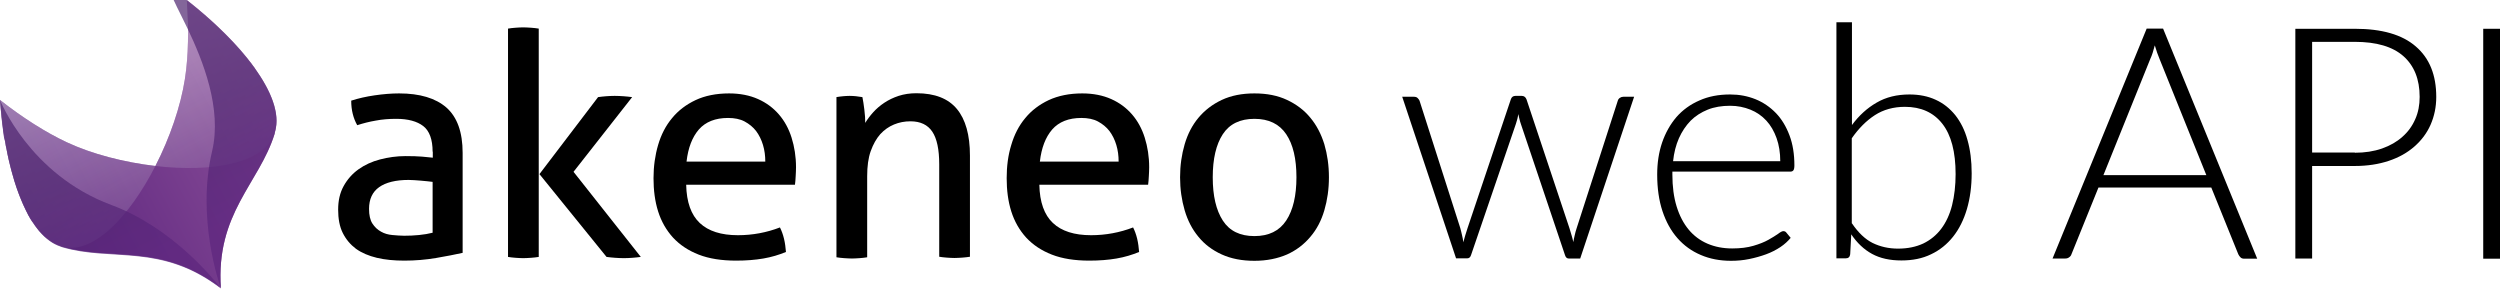
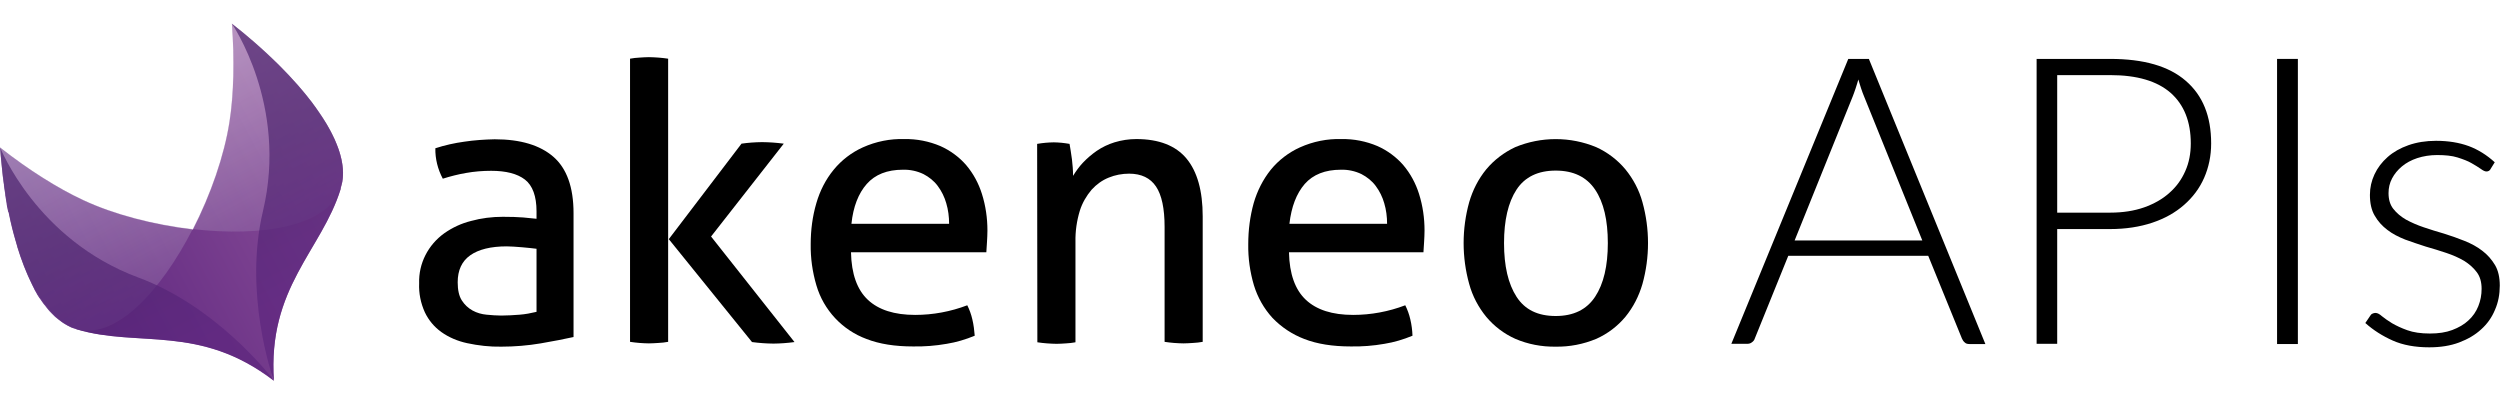
- <svg xmlns="http://www.w3.org/2000/svg" xmlns:xlink="http://www.w3.org/1999/xlink" enable-background="new 0 0 1415.8 163.3" viewBox="0 0 1415.8 163.3">
-   <linearGradient id="a" gradientTransform="matrix(.8818 -.4717 .4717 .8818 -351.3506 121.8636)" gradientUnits="userSpaceOnUse" x1="324.011" x2="477.137" y1="184.708" y2="184.708">
-     <stop offset=".043" stop-color="#5c257e" />
-     <stop offset=".969" stop-color="#8b4f99" />
+ <svg xmlns="http://www.w3.org/2000/svg" version="1.1" id="Logo_AKENEO_-_Couleur_-_Fond_Noir" x="0px" y="0px" viewBox="0 0 1141.6 191.3" style="enable-background:new 0 0 1141.6 191.3;" xml:space="preserve">
+   <style type="text/css">
+ 	.st0{fill:url(#SVGID_1_);}
+ 	.st1{opacity:0.8;}
+ 	.st2{opacity:0.51;fill:url(#SVGID_2_);enable-background:new    ;}
+ 	.st3{opacity:0.51;fill:url(#SVGID_3_);enable-background:new    ;}
+ 	.st4{opacity:0.7;}
+ 	.st5{fill:url(#SVGID_4_);}
+ 	.st6{fill:url(#SVGID_5_);}
+ 	.st7{enable-background:new    ;}
+ </style>
+   <path d="M245,96.5c0-6.9-1.8-11.8-5.3-14.5S231,78,224.3,78c-3.9,0-7.7,0.3-11.6,1c-3.5,0.6-7,1.5-10.5,2.6  c-2.3-4.3-3.5-9.1-3.4-13.9c4.3-1.4,8.8-2.4,13.2-3c4.6-0.7,9.3-1,13.9-1.1c11.8,0,20.7,2.7,26.8,8s9.2,13.9,9.2,25.7v56.6  c-4.1,0.9-9.1,1.9-15,2.9c-5.9,1-12,1.5-18,1.5c-5.2,0.1-10.5-0.5-15.6-1.6c-4.2-0.9-8.3-2.6-11.8-5.1c-3.2-2.3-5.8-5.4-7.5-9  c-1.9-4.2-2.8-8.7-2.6-13.2c-0.3-9.1,4.1-17.6,11.5-22.9c3.7-2.6,7.8-4.5,12.2-5.6c4.7-1.3,9.6-1.9,14.5-1.9c3.8,0,6.8,0.1,9.3,0.3  c2.4,0.2,4.4,0.4,6.1,0.6L245,96.5z M245,113.6c-1.8-0.2-4-0.5-6.7-0.7s-5-0.4-6.9-0.4c-7.3,0-12.9,1.4-16.7,4.1  c-3.8,2.7-5.7,6.8-5.7,12.3c0,3.5,0.6,6.3,1.9,8.3c1.2,1.9,2.9,3.5,4.9,4.6c2,1.1,4.2,1.7,6.4,1.9c2.2,0.2,4.5,0.4,6.7,0.4  c2.8,0,5.6-0.2,8.4-0.4c2.6-0.2,5.2-0.7,7.7-1.3V113.6z" />
+   <path d="M287.7,26.8c1.4-0.3,2.9-0.4,4.3-0.5c1.6-0.1,3-0.2,4.3-0.2s2.8,0.1,4.4,0.2c1.5,0.1,3,0.3,4.4,0.5v129.3  c-1.5,0.3-2.9,0.4-4.4,0.5c-1.7,0.1-3.1,0.2-4.4,0.2c-1.3,0-2.7-0.1-4.3-0.2c-1.4-0.1-2.9-0.3-4.3-0.5V26.8z M305.4,109.2l33.2-43.6  c1.5-0.2,3-0.4,4.6-0.5s3.1-0.2,4.8-0.2s3.4,0.1,5,0.2s3.2,0.3,4.9,0.5L324.7,108l38.1,48.2c-1.6,0.2-3.2,0.4-4.8,0.5  s-3.1,0.2-4.8,0.2s-3.3-0.1-4.9-0.2s-3.3-0.3-4.9-0.5L305.4,109.2z" />
+   <path d="M388.6,115.2c0.2,9.9,2.8,17.1,7.7,21.7c4.9,4.6,12.1,6.9,21.6,6.9c8.1,0,16.2-1.5,23.8-4.4c1,2,1.8,4.2,2.3,6.4  c0.6,2.5,0.9,5,1.1,7.5c-4.1,1.7-8.4,3-12.8,3.7c-5.1,0.9-10.3,1.3-15.4,1.2c-8.2,0-15.3-1.1-21.2-3.4  c-11.1-4.1-19.6-13.2-22.9-24.5c-1.8-6.1-2.7-12.4-2.6-18.8c0-6.4,0.8-12.7,2.6-18.8c1.6-5.5,4.2-10.7,7.9-15.2  c3.6-4.4,8.2-7.9,13.3-10.2c6-2.7,12.5-4,19-3.8c5.6-0.1,11.2,1,16.4,3.2c4.5,2,8.6,5,11.8,8.7c3.3,3.9,5.7,8.4,7.2,13.2  c1.7,5.4,2.5,11,2.5,16.7c0,1.6-0.1,3.4-0.2,5.2s-0.2,3.4-0.3,4.7H388.6z M433.4,102.2c0-3.2-0.4-6.4-1.3-9.4  c-0.8-2.8-2.1-5.5-3.9-7.9c-1.7-2.3-4-4.1-6.5-5.4c-2.9-1.4-6.2-2.1-9.4-2c-7.2,0-12.7,2.2-16.5,6.5s-6.2,10.4-7,18.2L433.4,102.2z" />
+   <path d="M473.6,65.7c1.3-0.2,2.5-0.4,3.8-0.5s2.5-0.2,3.8-0.2c1.2,0,2.4,0.1,3.6,0.2c1.1,0.1,2.3,0.3,3.6,0.5  c0.3,1.8,0.7,4.1,1.1,7.1c0.3,2.5,0.5,5,0.5,7.5c1.3-2.1,2.8-4.2,4.5-6c1.9-2,4-3.8,6.3-5.4c2.5-1.7,5.2-3,8.1-3.9  c3.3-1,6.6-1.5,10-1.5c10.3,0,18,3,22.9,8.9s7.4,14.7,7.4,26.4v57.3c-1.5,0.3-2.9,0.4-4.4,0.5c-1.6,0.1-3.1,0.2-4.4,0.2  s-2.7-0.1-4.3-0.2c-1.4-0.1-2.9-0.3-4.3-0.5v-52.5c0-8.4-1.3-14.5-3.9-18.4c-2.6-3.9-6.7-5.9-12.3-5.9c-3.2,0-6.4,0.6-9.3,1.8  c-3,1.2-5.6,3.1-7.8,5.5c-2.4,2.8-4.3,6.1-5.4,9.6c-1.4,4.6-2.1,9.4-2,14.2v45.9c-1.4,0.3-2.9,0.4-4.3,0.5c-1.6,0.1-3,0.2-4.3,0.2  c-1.3,0-2.8-0.1-4.4-0.2c-1.5-0.1-3-0.3-4.4-0.5L473.6,65.7z" />
+   <path d="M588.6,115.2c0.2,9.9,2.8,17.1,7.7,21.7c4.9,4.6,12.1,6.9,21.6,6.9c8.1,0,16.2-1.5,23.8-4.4c1,2,1.8,4.2,2.3,6.4  c0.6,2.5,0.9,5,1,7.5c-4.1,1.7-8.4,3-12.8,3.7c-5.1,0.9-10.3,1.3-15.4,1.2c-8.2,0-15.3-1.1-21.2-3.4c-5.5-2.1-10.5-5.4-14.6-9.7  c-3.9-4.3-6.7-9.3-8.4-14.8c-1.8-6.1-2.7-12.4-2.6-18.8c0-6.4,0.8-12.7,2.5-18.8c1.6-5.5,4.2-10.7,7.8-15.2  c3.6-4.4,8.2-7.9,13.3-10.2c6-2.7,12.5-4,19-3.8c5.6-0.1,11.2,1,16.4,3.2c4.5,2,8.6,5,11.8,8.7c3.3,3.9,5.7,8.4,7.2,13.2  c1.7,5.4,2.5,11,2.5,16.7c0,1.6-0.1,3.4-0.2,5.2s-0.2,3.4-0.3,4.7L588.6,115.2z M633.4,102.2c0-3.2-0.4-6.4-1.3-9.4  c-0.8-2.8-2.1-5.5-3.9-7.9c-1.7-2.3-4-4.1-6.5-5.4c-2.9-1.4-6.2-2.1-9.4-2c-7.2,0-12.7,2.2-16.5,6.5c-3.8,4.4-6.1,10.4-7,18.2  L633.4,102.2z" />
+   <path d="M710.4,158.3c-6.4,0.1-12.7-1.1-18.5-3.6c-5.1-2.3-9.6-5.7-13.2-10c-3.6-4.4-6.3-9.5-7.8-15c-3.4-12.2-3.4-25.2,0-37.4  c1.6-5.5,4.2-10.6,7.8-15c3.6-4.3,8.1-7.7,13.2-10.1c11.8-4.9,25.2-4.9,37,0c5.1,2.3,9.7,5.8,13.3,10.1c3.6,4.4,6.3,9.5,7.8,15  c3.4,12.2,3.4,25.2,0,37.4c-1.6,5.5-4.2,10.6-7.8,15c-3.6,4.3-8.1,7.7-13.2,10C723,157.2,716.7,158.4,710.4,158.3z M710.4,144.3  c8.1,0,14.1-2.9,18-8.8s5.8-14.1,5.8-24.5c0-10.5-1.9-18.6-5.8-24.4s-9.9-8.7-18-8.7c-8.1,0-14.1,2.9-17.9,8.7s-5.7,14-5.7,24.4  c0,10.5,1.9,18.6,5.7,24.5C696.3,141.4,702.2,144.3,710.4,144.3z" />
+   <linearGradient id="SVGID_1_" gradientUnits="userSpaceOnUse" x1="218.684" y1="55.62" x2="371.814" y2="55.62" gradientTransform="matrix(0.8818 -0.4716 -0.4716 -0.8818 -145.2702 294.805)">
+     <stop offset="4.000000e-02" style="stop-color:#5C257E" />
+     <stop offset="0.97" style="stop-color:#8B4F99" />
  </linearGradient>
-   <linearGradient id="b">
-     <stop offset=".043" stop-color="#5c257e" />
-     <stop offset="1" stop-color="#fff" />
-   </linearGradient>
-   <linearGradient id="c" gradientTransform="matrix(.8818 -.4717 .4717 .8818 -351.3506 121.8636)" gradientUnits="userSpaceOnUse" x1="438.851" x2="438.851" xlink:href="#b" y1="255.026" y2="108.27" />
-   <linearGradient id="d" gradientTransform="matrix(.8818 -.4717 .4717 .8818 -351.3506 121.8636)" gradientUnits="userSpaceOnUse" x1="362.287" x2="362.287" xlink:href="#b" y1="255.02" y2="108.264" />
-   <linearGradient id="e">
-     <stop offset=".233" stop-color="#4e256f" />
-     <stop offset=".841" stop-color="#5c257e" />
-   </linearGradient>
-   <linearGradient id="f" gradientTransform="matrix(.8818 -.4717 .4717 .8818 -351.3506 121.8636)" gradientUnits="userSpaceOnUse" x1="362.292" x2="362.292" xlink:href="#e" y1="134.669" y2="248.924" />
-   <linearGradient id="g" gradientTransform="matrix(.8818 -.4717 .4717 .8818 -351.3506 121.8636)" gradientUnits="userSpaceOnUse" x1="438.847" x2="438.847" xlink:href="#e" y1="134.676" y2="248.929" />
-   <path d="m245 85.9c0-6.9-1.8-11.8-5.3-14.5s-8.6-4.1-15.3-4.1c-4.1 0-8 .3-11.6 1-3.6.6-7.1 1.5-10.5 2.6-2.2-3.9-3.4-8.5-3.4-13.9 4-1.3 8.4-2.3 13.2-3s9.5-1.1 13.9-1.1c11.8 0 20.7 2.7 26.8 8 6.1 5.4 9.2 13.9 9.2 25.7v56.6c-4.1.9-9.1 1.9-15 2.9s-11.9 1.5-18 1.5c-5.8 0-11-.5-15.6-1.6s-8.6-2.8-11.8-5.1c-3.2-2.4-5.7-5.4-7.5-9s-2.6-8.1-2.6-13.2 1-9.5 3.1-13.3 4.9-7 8.4-9.5 7.6-4.4 12.2-5.6 9.4-1.9 14.5-1.9c3.8 0 6.9.1 9.3.3s4.4.4 6.1.6v-3.4zm0 17.1c-1.8-.2-4-.5-6.7-.7s-5-.4-6.9-.4c-7.3 0-12.9 1.4-16.7 4.1s-5.7 6.8-5.7 12.3c0 3.5.6 6.3 1.9 8.3s2.9 3.5 4.9 4.6c1.9 1.1 4.1 1.7 6.4 1.9 2.4.2 4.6.4 6.7.4 2.7 0 5.5-.1 8.4-.4s5.4-.7 7.7-1.3z" />
-   <path d="m287.7 16.2c1.3-.2 2.7-.4 4.3-.5s3-.2 4.3-.2 2.8.1 4.4.2 3.1.3 4.4.5v129.3c-1.3.2-2.8.4-4.4.5s-3.1.2-4.4.2-2.7-.1-4.3-.2-3-.3-4.3-.5zm17.8 82.4 33.2-43.6c1.5-.2 3.1-.4 4.6-.5s3.1-.2 4.8-.2c1.8 0 3.4.1 5 .2s3.2.3 4.9.5l-33.2 42.3 38.1 48.2c-1.6.2-3.2.4-4.8.5-1.5.1-3.1.2-4.8.2-1.6 0-3.3-.1-4.9-.2s-3.3-.3-4.9-.5z" />
-   <path d="m388.6 104.6c.2 9.9 2.8 17.1 7.7 21.7s12.1 6.9 21.6 6.9c8.3 0 16.3-1.5 23.8-4.4.9 1.8 1.7 3.9 2.3 6.4s.9 5 1.1 7.5c-3.9 1.6-8.1 2.9-12.8 3.7-4.6.8-9.8 1.2-15.4 1.2-8.2 0-15.3-1.1-21.2-3.4s-10.7-5.5-14.6-9.7c-3.8-4.2-6.6-9.1-8.4-14.8s-2.6-12-2.6-18.8c0-6.7.9-13 2.6-18.8s4.3-10.9 7.9-15.2c3.5-4.3 8-7.7 13.3-10.2s11.7-3.8 19-3.8c6.2 0 11.7 1.1 16.4 3.2s8.6 5 11.8 8.7 5.6 8.1 7.2 13.2 2.5 10.7 2.5 16.7c0 1.7-.1 3.4-.2 5.2s-.2 3.4-.4 4.7zm44.8-13.1c0-3.3-.4-6.4-1.3-9.4s-2.2-5.6-3.9-7.9c-1.7-2.2-3.9-4-6.5-5.4s-5.8-2-9.4-2c-7.2 0-12.7 2.2-16.5 6.5-3.8 4.4-6.1 10.4-7 18.2z" />
-   <path d="m473.6 55c1.3-.2 2.6-.4 3.8-.5s2.5-.2 3.8-.2 2.5.1 3.6.2 2.3.3 3.6.5c.4 1.8.7 4.1 1.1 7.1s.5 5.5.5 7.5c1.2-2 2.7-4 4.5-6s3.9-3.8 6.3-5.4 5.1-2.9 8.1-3.9c3.1-1 6.4-1.5 10.1-1.5 10.4 0 18 3 22.9 8.9s7.4 14.7 7.4 26.4v57.3c-1.3.2-2.8.4-4.4.5s-3.1.2-4.4.2-2.7-.1-4.3-.2-3-.3-4.3-.5v-52.4c0-8.3-1.3-14.5-3.9-18.4s-6.7-5.9-12.4-5.9c-3.3 0-6.4.6-9.3 1.8s-5.5 3-7.8 5.5c-2.2 2.5-4 5.7-5.4 9.6s-2 8.7-2 14.2v45.9c-1.3.2-2.7.4-4.3.5s-3 .2-4.3.2-2.8-.1-4.4-.2-3.1-.3-4.4-.5v-90.7z" />
-   <path d="m588.6 104.6c.2 9.9 2.8 17.1 7.7 21.7s12.1 6.9 21.6 6.9c8.3 0 16.3-1.5 23.8-4.4.9 1.8 1.7 3.9 2.3 6.4s.9 5 1.1 7.5c-3.9 1.6-8.1 2.9-12.8 3.7-4.6.8-9.8 1.2-15.4 1.2-8.2 0-15.3-1.1-21.2-3.4s-10.7-5.5-14.6-9.7c-3.8-4.2-6.6-9.1-8.4-14.8s-2.6-12-2.6-18.8c0-6.7.8-13 2.6-18.8 1.7-5.8 4.3-10.9 7.9-15.2 3.5-4.3 8-7.7 13.3-10.2 5.4-2.5 11.7-3.8 19-3.8 6.2 0 11.7 1.1 16.4 3.2s8.6 5 11.8 8.7 5.6 8.1 7.2 13.2 2.5 10.7 2.5 16.7c0 1.7-.1 3.4-.2 5.2s-.2 3.4-.4 4.7zm44.9-13.1c0-3.3-.4-6.4-1.3-9.4s-2.2-5.6-3.9-7.9c-1.7-2.2-3.9-4-6.5-5.4s-5.8-2-9.4-2c-7.2 0-12.7 2.2-16.5 6.5-3.8 4.4-6.1 10.4-7 18.2z" />
-   <path d="m710.4 147.7c-7.1 0-13.2-1.2-18.5-3.6s-9.7-5.7-13.2-10c-3.5-4.2-6.1-9.2-7.8-15s-2.6-12-2.6-18.7.9-12.9 2.6-18.7 4.3-10.8 7.8-15 7.9-7.6 13.2-10.1 11.5-3.7 18.5-3.7c7.1 0 13.2 1.2 18.5 3.7s9.7 5.8 13.2 10.1c3.5 4.2 6.1 9.2 7.9 15 1.7 5.8 2.6 12 2.6 18.7s-.9 12.9-2.6 18.7-4.3 10.8-7.9 15c-3.5 4.2-7.9 7.6-13.2 10-5.3 2.3-11.5 3.6-18.5 3.6zm0-14c8.1 0 14.1-2.9 18-8.8s5.8-14.1 5.8-24.5c0-10.5-1.9-18.6-5.8-24.4s-9.9-8.7-18-8.7-14.1 2.9-17.9 8.7-5.7 14-5.7 24.4c0 10.5 1.9 18.6 5.7 24.5s9.8 8.8 17.9 8.8z" />
-   <path d="m123.8 159.5c.6 2 1.1 3.3 1.3 3.8-3-42.6 21.7-59.5 30.4-87.5.1-.4.2-.9.3-1.4.2-.6.3-1.3.4-1.9 1.4-7.8-1.5-17-7.2-26.6 0-.1-.1-.1-.1-.2-.5-.8-1-1.6-1.5-2.4-.9-1.5-2-3-3-4.5-.1-.1-.2-.3-.3-.5-.3-.4-.6-.8-.9-1.2s-.6-.8-.9-1.3c-.3-.4-.6-.8-1-1.2-.3-.4-.7-.8-1-1.3-.2-.3-.5-.6-.7-.9-9.2-11.3-21.2-22.5-33.8-32.4s-.1-.1 0 0c1.2 16 .9 32.1-1.1 44.8-2.4 15.4-8.5 33.2-16.7 49.2-17.9-2.1-36-6.8-50.1-13.4-11.8-5.5-25.2-14-37.9-24 .1 1.3.2 2.7.3 4 0 .4.1.8.1 1.2.1 1 .2 1.9.3 2.8 0 .4.1.9.1 1.3.1 1 .2 1.9.3 2.8 0 .4.1.8.1 1.2.2 1.2.3 2.4.5 3.6v.4c.2 1.4.4 2.8.6 4.1 0 .1 0 .2.1.3.4 1.2.6 2.4.8 3.7 0 .3.1.5.1.7.3 1.1.5 2.2.7 3.3.1.2.1.4.1.6.3 1.3.5 2.5.8 3.8.9 4 2 7.9 3.1 11.6v.1c1.9 6.2 4.2 12 6.7 17.1.4.7.8 1.5 1.1 2.2v.1c.3.6.7 1.3 1.1 1.9v.1c.4.7.8 1.3 1.2 1.9.1.1.1.2.2.2.5.8 1.1 1.6 1.6 2.3.1.1.2.2.3.4 0 0 .1.1.1.1.6.8 1.3 1.6 1.9 2.4.5.5.9 1 1.4 1.5.2.2.4.4.6.6.3.3.6.6.9.9.2.2.4.4.7.6.3.3.6.5.9.7.2.2.5.4.7.5.3.2.6.5.9.7.2.2.5.3.7.5.3.2.6.4 1 .6.2.1.5.3.7.4.4.2.7.4 1.1.5.2.1.4.2.6.3.6.3 1.2.5 1.7.7.4.1.7.3 1 .4 28.1 8.4 56.1-2.5 89.9 23.4" fill="url(#a)" />
-   <g opacity=".8">
-     <path d="m104.7 44.9c-2.4 15.3-8.5 33.1-16.7 49.1 31.7 3.7 62.5-1.1 67.8-19.6 5.8-20.2-20.4-51.2-50-74.3 1.2 16.1.8 31.9-1.1 44.8z" fill="url(#c)" opacity=".51" />
-     <path d="m37.9 80.6c-11.8-5.5-25.2-14-37.9-24 2.8 37.5 14.1 76.5 34.1 82.9 18.3 5.8 39.4-17.1 53.9-45.5-17.8-2.1-36-6.8-50.1-13.4z" fill="url(#d)" opacity=".51" />
+   <path class="st0" d="M123.8,170.2c0.6,2,1.1,3.3,1.3,3.8c0,0-0.1,0,0,0l0,0c-3-42.6,21.7-59.6,30.4-87.5c0.1-0.5,0.2-0.9,0.3-1.4  c0.2-0.6,0.3-1.3,0.5-1.9c1.4-7.8-1.5-17-7.2-26.6c0-0.1-0.1-0.1-0.1-0.1c-0.5-0.8-1-1.6-1.5-2.4l0,0c-1-1.5-2-3-3-4.4  c-0.1-0.2-0.2-0.3-0.3-0.5c-0.3-0.4-0.6-0.8-0.9-1.2l-0.9-1.3l-1-1.2l-1-1.3l-0.7-0.9c-9.2-11.3-21.2-22.5-33.8-32.4l0,0  c1.2,16,0.9,32.1-1.1,44.8c-2.4,15.4-8.5,33.1-16.7,49.1c-17.9-2.1-36-6.8-50.1-13.4c-11.8-5.5-25.2-14-37.9-24  c0.1,1.3,0.2,2.6,0.3,4c0,0.4,0.1,0.8,0.1,1.2c0.1,1,0.2,1.9,0.3,2.8c0,0.4,0.1,0.9,0.1,1.3c0.1,1,0.2,1.9,0.3,2.9  c0,0.4,0.1,0.8,0.1,1.1c0.2,1.2,0.3,2.4,0.5,3.6c0,0.1,0,0.2,0,0.4c0.2,1.4,0.4,2.8,0.6,4.1c0,0.1,0,0.2,0,0.3  c0.2,1.2,0.4,2.4,0.6,3.7c0,0.2,0.1,0.5,0.1,0.8c0.2,1.1,0.4,2.2,0.7,3.3C4,96.9,4,97.1,4,97.3c0.3,1.3,0.5,2.5,0.8,3.8l0,0  c0.9,4,2,7.9,3.1,11.6c0,0,0,0.1,0,0.1c1.8,5.9,4,11.6,6.7,17.1c0.4,0.7,0.8,1.5,1.1,2.2v0.1l0,0c0.3,0.6,0.7,1.3,1.1,1.9l0,0v0.1  c0.4,0.7,0.8,1.3,1.2,1.9l0,0l0.2,0.2l0,0c0.5,0.8,1.1,1.6,1.6,2.3l0.3,0.4c0,0,0.1,0.1,0.1,0.1c0.6,0.8,1.3,1.6,1.9,2.4l0,0  c0.4,0.5,0.9,1,1.4,1.5c0.2,0.2,0.4,0.4,0.6,0.6s0.6,0.6,0.9,0.9s0.4,0.4,0.7,0.6s0.6,0.5,0.9,0.7l0.7,0.5l0.9,0.7l0.7,0.5  c0.3,0.2,0.7,0.4,1,0.6l0.7,0.4c0.4,0.2,0.8,0.4,1.1,0.6c0.2,0.1,0.4,0.2,0.6,0.3c0.6,0.3,1.1,0.5,1.7,0.6c0.4,0.1,0.7,0.3,1,0.4  c28.1,8.4,56.1-2.5,89.9,23.4" />
+   <g class="st1">
+     <linearGradient id="SVGID_2_" gradientUnits="userSpaceOnUse" x1="333.703" y1="-14.702" x2="333.703" y2="132.058" gradientTransform="matrix(0.8818 -0.4716 -0.4716 -0.8818 -145.2702 294.805)">
+       <stop offset="4.000000e-02" style="stop-color:#5C257E" />
+       <stop offset="1" style="stop-color:#FFFFFF" />
+     </linearGradient>
+     <path class="st2" d="M104.7,55.5c-2.4,15.4-8.5,33.1-16.7,49.1c31.7,3.7,62.5-1.1,67.8-19.6c5.8-20.2-20.4-51.2-50-74.3   C107,26.8,106.6,42.7,104.7,55.5z" />
+     <linearGradient id="SVGID_3_" gradientUnits="userSpaceOnUse" x1="257.144" y1="-14.692" x2="257.144" y2="132.058" gradientTransform="matrix(0.8818 -0.4716 -0.4716 -0.8818 -145.2702 294.805)">
+       <stop offset="4.000000e-02" style="stop-color:#5C257E" />
+       <stop offset="1" style="stop-color:#FFFFFF" />
+     </linearGradient>
+     <path class="st3" d="M37.9,91.2c-11.8-5.5-25.2-14-37.9-24c2.8,37.5,14.1,76.5,34.1,82.9c18.3,5.9,39.4-17.1,53.9-45.5   C70.2,102.5,52,97.8,37.9,91.2z" />
  </g>
-   <g opacity=".7">
-     <path d="m63.1 116.1c-46.6-17.3-63.1-59.5-63.1-59.5 1.7 23 6.6 46.5 14.8 62.8.4.7.7 1.4 1.1 2.1 0 .1.1.1.1.2.4.6.7 1.3 1.1 1.9 0 .1.1.2.2.2.4.6.7 1.2 1.1 1.8.1.1.1.2.2.2.4.6.7 1.1 1.1 1.7.3.4.5.7.7 1 .1.1.1.2.2.3.2.2.4.5.5.7.4.6.9 1.1 1.3 1.6 3.5 4.1 7.5 7.1 11.8 8.5.4.1.7.3 1 .4 28.1 8.4 56.1-2.5 89.9 23.4-2.6-3.5-26.6-34.2-62-47.3z" fill="url(#f)" />
-     <path d="m155.8 74.4c5.8-20.2-20.4-51.2-50-74.3s25.8 37.1 14.3 85.6c-8.9 37.4 4 74.8 5 77.7-3-42.6 21.7-59.5 30.4-87.5.1-.6.1-1 .3-1.5z" fill="url(#g)" />
+   <g class="st4">
+     <linearGradient id="SVGID_4_" gradientUnits="userSpaceOnUse" x1="257.127" y1="105.658" x2="257.127" y2="-8.602" gradientTransform="matrix(0.8818 -0.4716 -0.4716 -0.8818 -145.2702 294.805)">
+       <stop offset="0.23" style="stop-color:#4E256F" />
+       <stop offset="0.84" style="stop-color:#5C257E" />
+     </linearGradient>
+     <path class="st5" d="M63.1,126.7C16.5,109.4,0,67.2,0,67.2l0,0c1.7,23,6.6,46.5,14.8,62.8c0.3,0.7,0.7,1.4,1.1,2.1   c0,0.1,0.1,0.1,0.1,0.2c0.4,0.6,0.7,1.3,1.1,1.9l0.2,0.2c0.4,0.6,0.7,1.2,1.1,1.8l0.2,0.2c0.4,0.6,0.7,1.1,1.1,1.7l0.8,1l0.2,0.2   c0.2,0.2,0.3,0.5,0.5,0.7c0.4,0.6,0.9,1.1,1.3,1.6c3.5,4.1,7.5,7.1,11.8,8.4c0.4,0.1,0.7,0.3,1,0.4c28.1,8.4,56.1-2.5,89.9,23.4   C122.5,170.5,98.5,139.8,63.1,126.7z" />
+     <linearGradient id="SVGID_5_" gradientUnits="userSpaceOnUse" x1="333.688" y1="105.648" x2="333.688" y2="-8.602" gradientTransform="matrix(0.8818 -0.4716 -0.4716 -0.8818 -145.2702 294.805)">
+       <stop offset="0.23" style="stop-color:#4E256F" />
+       <stop offset="0.84" style="stop-color:#5C257E" />
+     </linearGradient>
+     <path class="st6" d="M155.8,85c5.8-20.2-20.4-51.2-50-74.3l0,0c0,0,25.8,37.1,14.3,85.6c-8.9,37.4,4,74.8,5,77.7c0,0-0.1,0,0,0l0,0   c-3-42.6,21.7-59.6,30.4-87.5C155.5,85.9,155.6,85.5,155.8,85z" />
  </g>
-   <path d="m925.4 54.9-30.5 91.5h-6.5c-1 0-1.7-.6-2.1-1.9l-25-74.3c-.3-.9-.6-1.8-.8-2.8-.2-.9-.5-1.8-.6-2.8-.3 1.8-.8 3.7-1.4 5.5l-25.4 74.3c-.4 1.3-1.1 1.9-2.2 1.9h-6.3l-30.5-91.5h6.6c.9 0 1.6.2 2.1.7s.9 1 1.1 1.5l23.1 72.2c.4 1.4.7 2.8 1 4.1s.6 2.6.7 3.9c.4-1.3.7-2.6 1.1-3.9s.8-2.7 1.3-4.1l24.5-72.9c.4-1.3 1.3-2 2.6-2h3.6c1.3 0 2.2.7 2.7 2l24.3 72.9c.4 1.4.8 2.8 1.2 4s.7 2.6 1 3.9c.2-1.3.5-2.6.8-3.9s.6-2.6 1.1-4l23.3-72.2c.2-.7.6-1.2 1.2-1.6s1.2-.6 1.9-.6h6.1z" />
-   <path d="m947.1 97.1v1.7c0 6.9.8 12.9 2.4 18.1s3.9 9.6 6.8 13.1 6.5 6.2 10.7 8 8.8 2.7 14 2.7c4.6 0 8.6-.5 12-1.5s6.2-2.1 8.5-3.4 4.1-2.4 5.5-3.4c1.3-1 2.3-1.5 2.9-1.5.8 0 1.4.3 1.8.9l2.4 2.9c-1.5 1.8-3.4 3.6-5.8 5.2s-5.1 3-8.1 4.1-6.2 2-9.6 2.7-6.8 1-10.3 1c-6.3 0-12-1.1-17.1-3.3-5.2-2.2-9.6-5.4-13.2-9.5-3.7-4.2-6.5-9.3-8.5-15.3s-3-13-3-20.7c0-6.6.9-12.6 2.8-18.2 1.9-5.5 4.6-10.3 8.1-14.4 3.5-4 7.9-7.2 13-9.4 5.1-2.3 10.9-3.4 17.4-3.4 5.2 0 9.9.9 14.4 2.7 4.4 1.8 8.2 4.4 11.5 7.8s5.8 7.6 7.7 12.6 2.8 10.7 2.8 17.1c0 1.3-.2 2.3-.6 2.8s-1 .7-1.8.7h-66.7zm61.1-5.7c0-4.9-.7-9.3-2.1-13.2s-3.3-7.2-5.8-9.9-5.5-4.8-9-6.2-7.3-2.2-11.5-2.2c-4.7 0-9 .7-12.7 2.2s-7 3.6-9.7 6.3c-2.7 2.8-4.9 6.1-6.6 9.9-1.7 3.9-2.8 8.2-3.3 13h60.7z" />
-   <path d="m1048.8 70.8c4-5.4 8.6-9.6 14-12.7 5.3-3.1 11.5-4.6 18.6-4.6 5.5 0 10.5 1 14.8 3 4.4 2 8 4.9 11.1 8.7 3 3.8 5.4 8.5 6.9 14 1.6 5.6 2.4 11.9 2.4 18.9 0 7.4-.9 14.2-2.7 20.3s-4.4 11.3-7.8 15.6-7.6 7.7-12.5 10c-4.9 2.4-10.5 3.5-16.8 3.5-6.5 0-12-1.2-16.6-3.7s-8.5-6.2-11.8-11.1l-.6 11.3c-.2 1.5-1 2.3-2.5 2.3h-5.3v-133.7h8.8zm0 55.7c3.6 5.3 7.5 9 11.7 11.1 4.3 2.1 9.1 3.2 14.4 3.2 5.5 0 10.2-1 14.3-2.9 4.1-2 7.5-4.8 10.2-8.4s4.8-8.1 6.1-13.3 2-11.1 2-17.6c0-12.6-2.5-22.1-7.5-28.5s-12.1-9.6-21.2-9.6c-6.5 0-12.2 1.6-17 4.7s-9.2 7.5-13.1 13.1v48.2z" />
-   <path d="m1278.3 146.5h-7.3c-.9 0-1.6-.2-2.1-.7s-1-1.1-1.3-1.8l-15.3-37.8h-63.9l-15.3 37.8c-.2.7-.7 1.3-1.3 1.7-.6.5-1.4.7-2.2.7h-7.2l53.3-130.2h9.3zm-28.8-47.3-26.5-65.8c-.9-2.1-1.8-4.7-2.7-7.7-.4 1.5-.8 2.9-1.2 4.2s-.9 2.5-1.4 3.6l-26.5 65.7z" />
-   <path d="m1333.6 16.3c15.3 0 26.8 3.3 34.5 10 7.8 6.7 11.6 16.2 11.6 28.6 0 5.7-1.1 10.9-3.2 15.7s-5.2 8.9-9.2 12.4-8.8 6.2-14.5 8.1-12.1 2.9-19.2 2.9h-24.2v52.4h-9.5v-130.1zm0 70.2c5.7 0 10.8-.8 15.4-2.4 4.5-1.6 8.4-3.8 11.5-6.6 3.2-2.8 5.6-6.1 7.3-10 1.7-3.8 2.5-8 2.5-12.6 0-10-3.1-17.7-9.2-23.1s-15.3-8.1-27.5-8.1h-24.2v62.7h24.2z" />
-   <path d="m1415.8 146.5h-9.5v-130.2h9.5z" />
+   <g class="st7">
+     <path d="M906.6,157.1h-7.3c-0.9,0-1.6-0.2-2.1-0.7c-0.6-0.5-1-1.1-1.3-1.8l-15.4-37.8h-63.9l-15.3,37.8c-0.2,0.7-0.7,1.3-1.3,1.7   c-0.6,0.5-1.3,0.7-2.2,0.7h-7.2L844,26.9h9.4L906.6,157.1z M819.5,109.8h58.3L851.2,44c-0.4-1-0.9-2.2-1.3-3.5   c-0.4-1.3-0.9-2.7-1.3-4.2c-0.4,1.5-0.9,2.9-1.3,4.2c-0.4,1.3-0.9,2.5-1.3,3.6L819.5,109.8z" />
+     <path d="M939.4,104.6v52.4H930V26.9h33.6c15.3,0,26.8,3.3,34.5,10c7.8,6.7,11.6,16.2,11.6,28.6c0,5.7-1.1,10.9-3.2,15.7   c-2.1,4.8-5.2,8.9-9.2,12.4c-4,3.5-8.8,6.2-14.5,8.1s-12.1,2.9-19.3,2.9H939.4z M939.4,97.1h24.2c5.8,0,10.9-0.8,15.5-2.4   c4.5-1.6,8.4-3.8,11.5-6.6c3.2-2.8,5.6-6.1,7.3-10c1.7-3.8,2.5-8,2.5-12.6c0-10-3.1-17.7-9.2-23.1c-6.2-5.4-15.3-8.1-27.6-8.1   h-24.2V97.1z" />
+     <path d="M1049.3,157.1h-9.5V26.9h9.5V157.1z" />
+     <path d="M1137.4,77c-0.4,0.9-1.1,1.3-2,1.3c-0.7,0-1.5-0.4-2.6-1.2c-1.1-0.8-2.5-1.6-4.2-2.6c-1.7-1-3.9-1.8-6.4-2.6   c-2.5-0.8-5.7-1.1-9.3-1.1c-3.3,0-6.3,0.5-9.1,1.4c-2.7,0.9-5.1,2.2-7,3.8c-1.9,1.6-3.4,3.4-4.5,5.5s-1.6,4.3-1.6,6.7   c0,2.9,0.7,5.3,2.2,7.2c1.5,1.9,3.4,3.5,5.8,4.9c2.4,1.3,5.1,2.5,8.1,3.5c3,1,6.1,2,9.3,2.9c3.2,1,6.3,2.1,9.3,3.3   c3,1.2,5.8,2.7,8.1,4.5c2.4,1.8,4.3,4,5.8,6.5s2.2,5.7,2.2,9.4c0,4-0.7,7.7-2.2,11.1c-1.4,3.4-3.5,6.4-6.3,8.9   c-2.7,2.5-6.1,4.5-10.1,6c-4,1.5-8.5,2.2-13.6,2.2c-6.4,0-12-1-16.7-3.1c-4.7-2.1-8.8-4.7-12.5-8l2.1-3.1c0.3-0.5,0.6-0.9,1-1.1   c0.4-0.2,0.9-0.4,1.6-0.4c0.8,0,1.8,0.5,2.9,1.5c1.2,1,2.7,2,4.6,3.2c1.9,1.1,4.2,2.2,7,3.2c2.8,1,6.2,1.5,10.3,1.5   c3.9,0,7.3-0.5,10.2-1.6c2.9-1.1,5.4-2.5,7.4-4.4c2-1.8,3.5-4,4.5-6.5c1-2.5,1.5-5.1,1.5-7.9c0-3.1-0.7-5.6-2.2-7.6   c-1.5-2-3.4-3.7-5.8-5.2c-2.4-1.4-5.1-2.6-8.1-3.6c-3-1-6.2-2-9.4-2.9c-3.2-1-6.3-2.1-9.4-3.2c-3-1.2-5.8-2.6-8.1-4.4   c-2.4-1.8-4.3-3.9-5.8-6.5c-1.5-2.5-2.2-5.7-2.2-9.5c0-3.3,0.7-6.4,2.1-9.4c1.4-3,3.4-5.6,6-7.9c2.6-2.3,5.8-4.1,9.5-5.4   c3.7-1.3,7.9-2,12.6-2c5.6,0,10.5,0.8,14.9,2.4c4.3,1.6,8.3,4.1,11.9,7.4L1137.4,77z" />
+   </g>
</svg>
